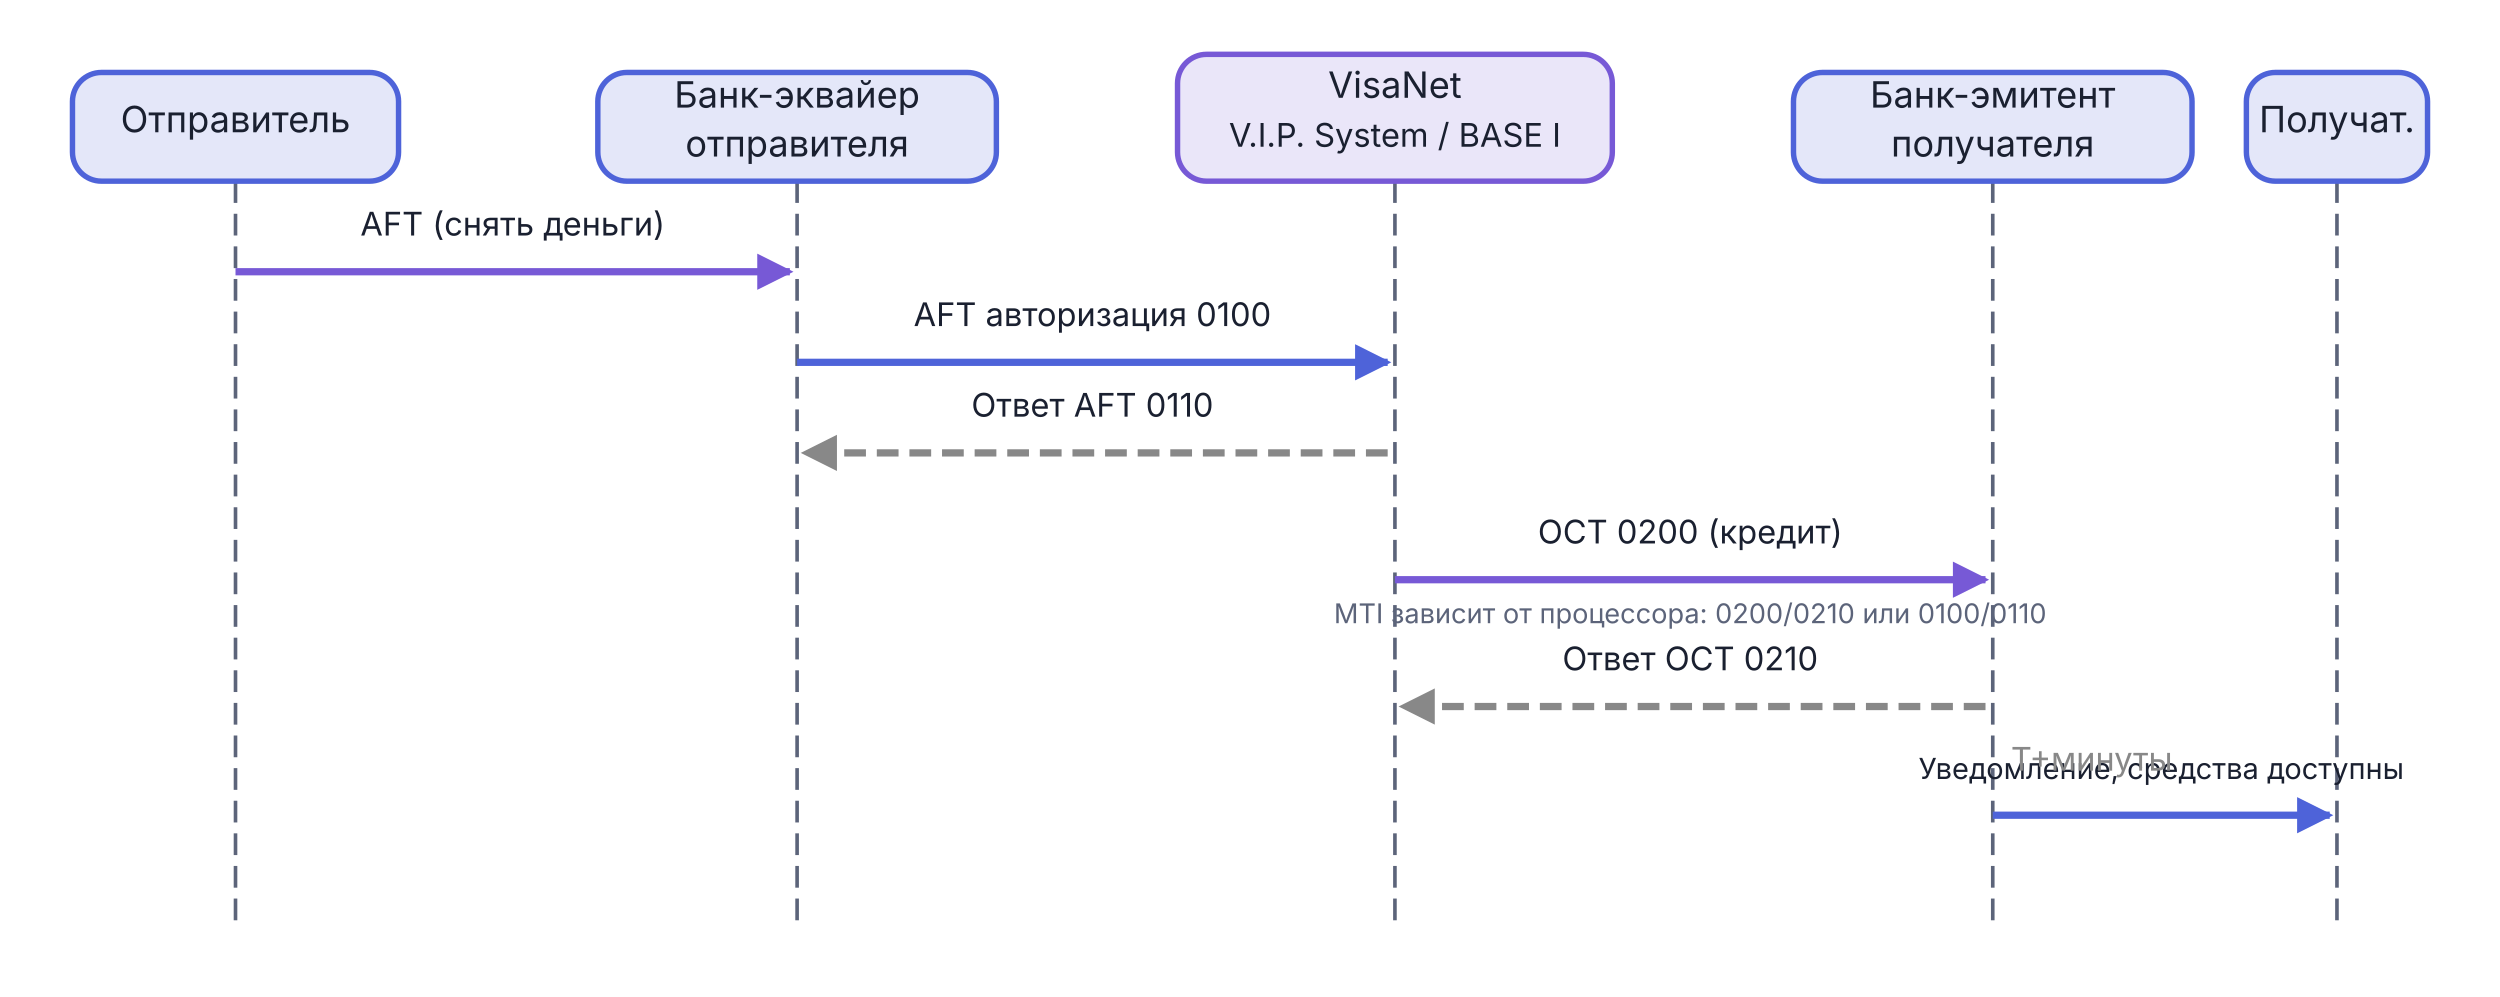
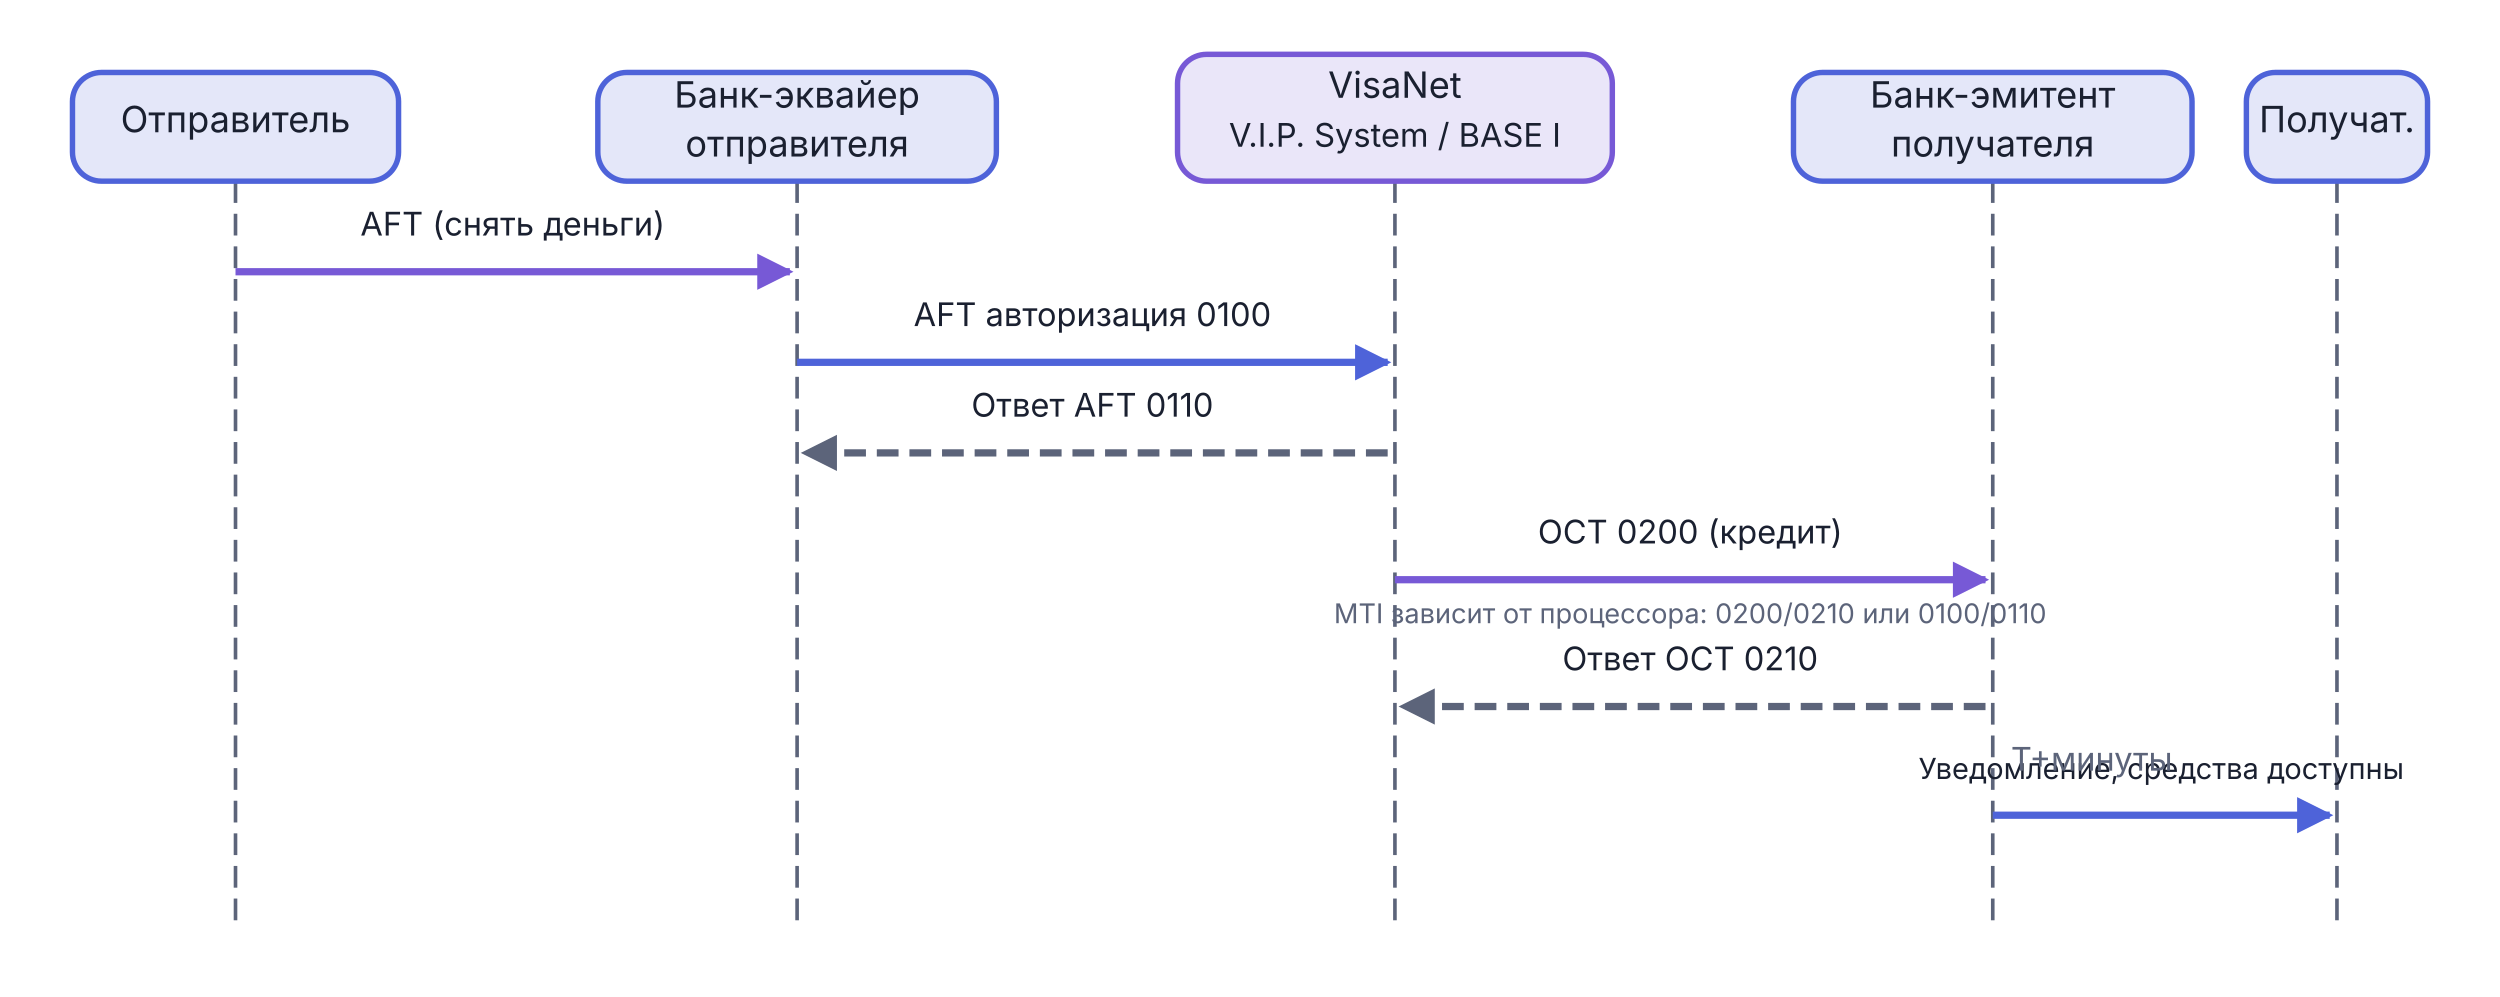
<svg xmlns="http://www.w3.org/2000/svg" viewBox="0 0 690 275" width="690" height="275">
  <defs>
-     <marker id="arr-4a9eed" viewBox="0 0 10 10" refX="9" refY="5" markerWidth="5" markerHeight="5" orient="auto">
+     <marker id="arr-AccentA" viewBox="0 0 10 10" refX="9" refY="5" markerWidth="5" markerHeight="5" orient="auto">
      <path d="M0,0 L10,5 L0,10 Z" fill="#4E63D9" />
    </marker>
-     <marker id="arr-4a9eed-s" viewBox="0 0 10 10" refX="1" refY="5" markerWidth="5" markerHeight="5" orient="auto">
+     <marker id="arr-AccentA-s" viewBox="0 0 10 10" refX="1" refY="5" markerWidth="5" markerHeight="5" orient="auto">
      <path d="M10,0 L0,5 L10,10 Z" fill="#4E63D9" />
    </marker>
-     <marker id="arr-888" viewBox="0 0 10 10" refX="9" refY="5" markerWidth="5" markerHeight="5" orient="auto">
-       <path d="M0,0 L10,5 L0,10 Z" fill="#888" />
+     <marker id="arr-Muted" viewBox="0 0 10 10" refX="9" refY="5" markerWidth="5" markerHeight="5" orient="auto">
+       <path d="M0,0 L10,5 L0,10 Z" fill="#5C647A" />
    </marker>
-     <marker id="arr-888-s" viewBox="0 0 10 10" refX="1" refY="5" markerWidth="5" markerHeight="5" orient="auto">
-       <path d="M10,0 L0,5 L10,10 Z" fill="#888" />
+     <marker id="arr-Muted-s" viewBox="0 0 10 10" refX="1" refY="5" markerWidth="5" markerHeight="5" orient="auto">
+       <path d="M10,0 L0,5 L10,10 Z" fill="#5C647A" />
    </marker>
-     <marker id="arr-8b5cf6" viewBox="0 0 10 10" refX="9" refY="5" markerWidth="5" markerHeight="5" orient="auto">
+     <marker id="arr-AccentB" viewBox="0 0 10 10" refX="9" refY="5" markerWidth="5" markerHeight="5" orient="auto">
      <path d="M0,0 L10,5 L0,10 Z" fill="#7759D6" />
    </marker>
-     <marker id="arr-8b5cf6-s" viewBox="0 0 10 10" refX="1" refY="5" markerWidth="5" markerHeight="5" orient="auto">
+     <marker id="arr-AccentB-s" viewBox="0 0 10 10" refX="1" refY="5" markerWidth="5" markerHeight="5" orient="auto">
      <path d="M10,0 L0,5 L10,10 Z" fill="#7759D6" />
    </marker>
  </defs>
  <line x1="65.0" y1="50.0" x2="65.0" y2="255.0" stroke="#5C647A" stroke-width="1" stroke-dasharray="6,3" />
  <line x1="220.0" y1="50.0" x2="220.0" y2="255.0" stroke="#5C647A" stroke-width="1" stroke-dasharray="6,3" />
  <line x1="385.0" y1="50.0" x2="385.0" y2="255.0" stroke="#5C647A" stroke-width="1" stroke-dasharray="6,3" />
  <line x1="550.0" y1="50.0" x2="550.0" y2="255.0" stroke="#5C647A" stroke-width="1" stroke-dasharray="6,3" />
  <line x1="645.0" y1="50.0" x2="645.0" y2="255.0" stroke="#5C647A" stroke-width="1" stroke-dasharray="6,3" />
  <rect x="20.0" y="20.0" width="90" height="30" rx="8" fill="#4E63D9" fill-opacity="0.15" stroke="#4E63D9" stroke-width="1.5" />
  <text x="65.0" y="36.5" text-anchor="middle" font-family="Inter, -apple-system, BlinkMacSystemFont, 'Helvetica Neue', Arial, sans-serif" font-size="10.0" font-weight="normal" fill="#1A2030">Отправитель</text>
  <rect x="165.0" y="20.0" width="110" height="30" rx="8" fill="#4E63D9" fill-opacity="0.15" stroke="#4E63D9" stroke-width="1.5" />
  <text x="220.0" y="29.7" text-anchor="middle" font-family="Inter, -apple-system, BlinkMacSystemFont, 'Helvetica Neue', Arial, sans-serif" font-size="10.0" font-weight="normal" fill="#1A2030">Банк-эквайер</text>
  <text x="220.0" y="43.2" text-anchor="middle" font-family="Inter, -apple-system, BlinkMacSystemFont, 'Helvetica Neue', Arial, sans-serif" font-size="10.0" font-weight="normal" fill="#1A2030">отправителя</text>
  <rect x="325.0" y="15.0" width="120" height="35" rx="8" fill="#7759D6" fill-opacity="0.15" stroke="#7759D6" stroke-width="1.5" />
  <text x="385.0" y="27.0" text-anchor="middle" font-family="Inter, -apple-system, BlinkMacSystemFont, 'Helvetica Neue', Arial, sans-serif" font-size="10.0" font-weight="normal" fill="#1A2030">VisaNet</text>
  <text x="385.0" y="40.5" text-anchor="middle" font-family="Inter, -apple-system, BlinkMacSystemFont, 'Helvetica Neue', Arial, sans-serif" font-size="9.0" font-weight="normal" fill="#1A2030">V.I.P. System / BASE I</text>
  <rect x="495.0" y="20.0" width="110" height="30" rx="8" fill="#4E63D9" fill-opacity="0.15" stroke="#4E63D9" stroke-width="1.5" />
  <text x="550.0" y="29.7" text-anchor="middle" font-family="Inter, -apple-system, BlinkMacSystemFont, 'Helvetica Neue', Arial, sans-serif" font-size="10.0" font-weight="normal" fill="#1A2030">Банк-эмитент</text>
  <text x="550.0" y="43.2" text-anchor="middle" font-family="Inter, -apple-system, BlinkMacSystemFont, 'Helvetica Neue', Arial, sans-serif" font-size="10.0" font-weight="normal" fill="#1A2030">получателя</text>
  <rect x="620.0" y="20.0" width="50" height="30" rx="8" fill="#4E63D9" fill-opacity="0.15" stroke="#4E63D9" stroke-width="1.5" />
  <text x="645.0" y="36.5" text-anchor="middle" font-family="Inter, -apple-system, BlinkMacSystemFont, 'Helvetica Neue', Arial, sans-serif" font-size="10.0" font-weight="normal" fill="#1A2030">Получат.</text>
-   <line x1="65.0" y1="75.0" x2="218.0" y2="75.0" stroke="#7759D6" stroke-width="2" marker-end="url(#arr-8b5cf6)" />
+   <line x1="65.0" y1="75.0" x2="218.0" y2="75.0" stroke="#7759D6" stroke-width="2" marker-end="url(#arr-AccentB)" />
  <text x="141.5" y="65.0" text-anchor="middle" font-family="Inter, -apple-system, BlinkMacSystemFont, 'Helvetica Neue', Arial, sans-serif" font-size="9.0" fill="#1A2030">AFT (снять деньги)</text>
-   <line x1="220.0" y1="100.0" x2="383.0" y2="100.0" stroke="#4E63D9" stroke-width="2" marker-end="url(#arr-4a9eed)" />
+   <line x1="220.0" y1="100.0" x2="383.0" y2="100.0" stroke="#4E63D9" stroke-width="2" marker-end="url(#arr-AccentA)" />
  <text x="301.5" y="90.0" text-anchor="middle" font-family="Inter, -apple-system, BlinkMacSystemFont, 'Helvetica Neue', Arial, sans-serif" font-size="9.0" fill="#1A2030">AFT авторизация 0100</text>
-   <line x1="383.0" y1="125.0" x2="222.0" y2="125.0" stroke="#888" stroke-width="2" stroke-dasharray="6,3" marker-end="url(#arr-888)" />
+   <line x1="383.0" y1="125.0" x2="222.0" y2="125.0" stroke="#5C647A" stroke-width="2" stroke-dasharray="6,3" marker-end="url(#arr-Muted)" />
  <text x="301.5" y="115.0" text-anchor="middle" font-family="Inter, -apple-system, BlinkMacSystemFont, 'Helvetica Neue', Arial, sans-serif" font-size="9.0" fill="#1A2030">Ответ AFT 0110</text>
-   <line x1="385.0" y1="160.0" x2="548.0" y2="160.0" stroke="#7759D6" stroke-width="2" marker-end="url(#arr-8b5cf6)" />
+   <line x1="385.0" y1="160.0" x2="548.0" y2="160.0" stroke="#7759D6" stroke-width="2" marker-end="url(#arr-AccentB)" />
  <text x="466.5" y="150.0" text-anchor="middle" font-family="Inter, -apple-system, BlinkMacSystemFont, 'Helvetica Neue', Arial, sans-serif" font-size="9.0" fill="#1A2030">OCT 0200 (кредит)</text>
  <text x="466.5" y="172.0" text-anchor="middle" font-family="Inter, -apple-system, BlinkMacSystemFont, 'Helvetica Neue', Arial, sans-serif" font-size="7.5" fill="#5C647A">MTI зависит от процессора: 0200/0210 или 0100/0110</text>
-   <line x1="548.0" y1="195.0" x2="387.0" y2="195.0" stroke="#888" stroke-width="2" stroke-dasharray="6,3" marker-end="url(#arr-888)" />
+   <line x1="548.0" y1="195.0" x2="387.0" y2="195.0" stroke="#5C647A" stroke-width="2" stroke-dasharray="6,3" marker-end="url(#arr-Muted)" />
  <text x="466.5" y="185.0" text-anchor="middle" font-family="Inter, -apple-system, BlinkMacSystemFont, 'Helvetica Neue', Arial, sans-serif" font-size="9.0" fill="#1A2030">Ответ OCT 0210</text>
-   <line x1="550.0" y1="225.0" x2="643.0" y2="225.0" stroke="#4E63D9" stroke-width="2" marker-end="url(#arr-4a9eed)" />
+   <line x1="550.0" y1="225.0" x2="643.0" y2="225.0" stroke="#4E63D9" stroke-width="2" marker-end="url(#arr-AccentA)" />
  <text x="596.5" y="215.0" text-anchor="middle" font-family="Inter, -apple-system, BlinkMacSystemFont, 'Helvetica Neue', Arial, sans-serif" font-size="8.0" fill="#1A2030">Уведомление, средства доступны</text>
-   <text x="555.0" y="212.7" text-anchor="start" font-family="Inter, -apple-system, BlinkMacSystemFont, 'Helvetica Neue', Arial, sans-serif" font-size="9" fill="#888">T+минуты</text>
+   <text x="555.0" y="212.7" text-anchor="start" font-family="Inter, -apple-system, BlinkMacSystemFont, 'Helvetica Neue', Arial, sans-serif" font-size="9" fill="#5C647A">T+минуты</text>
</svg>
